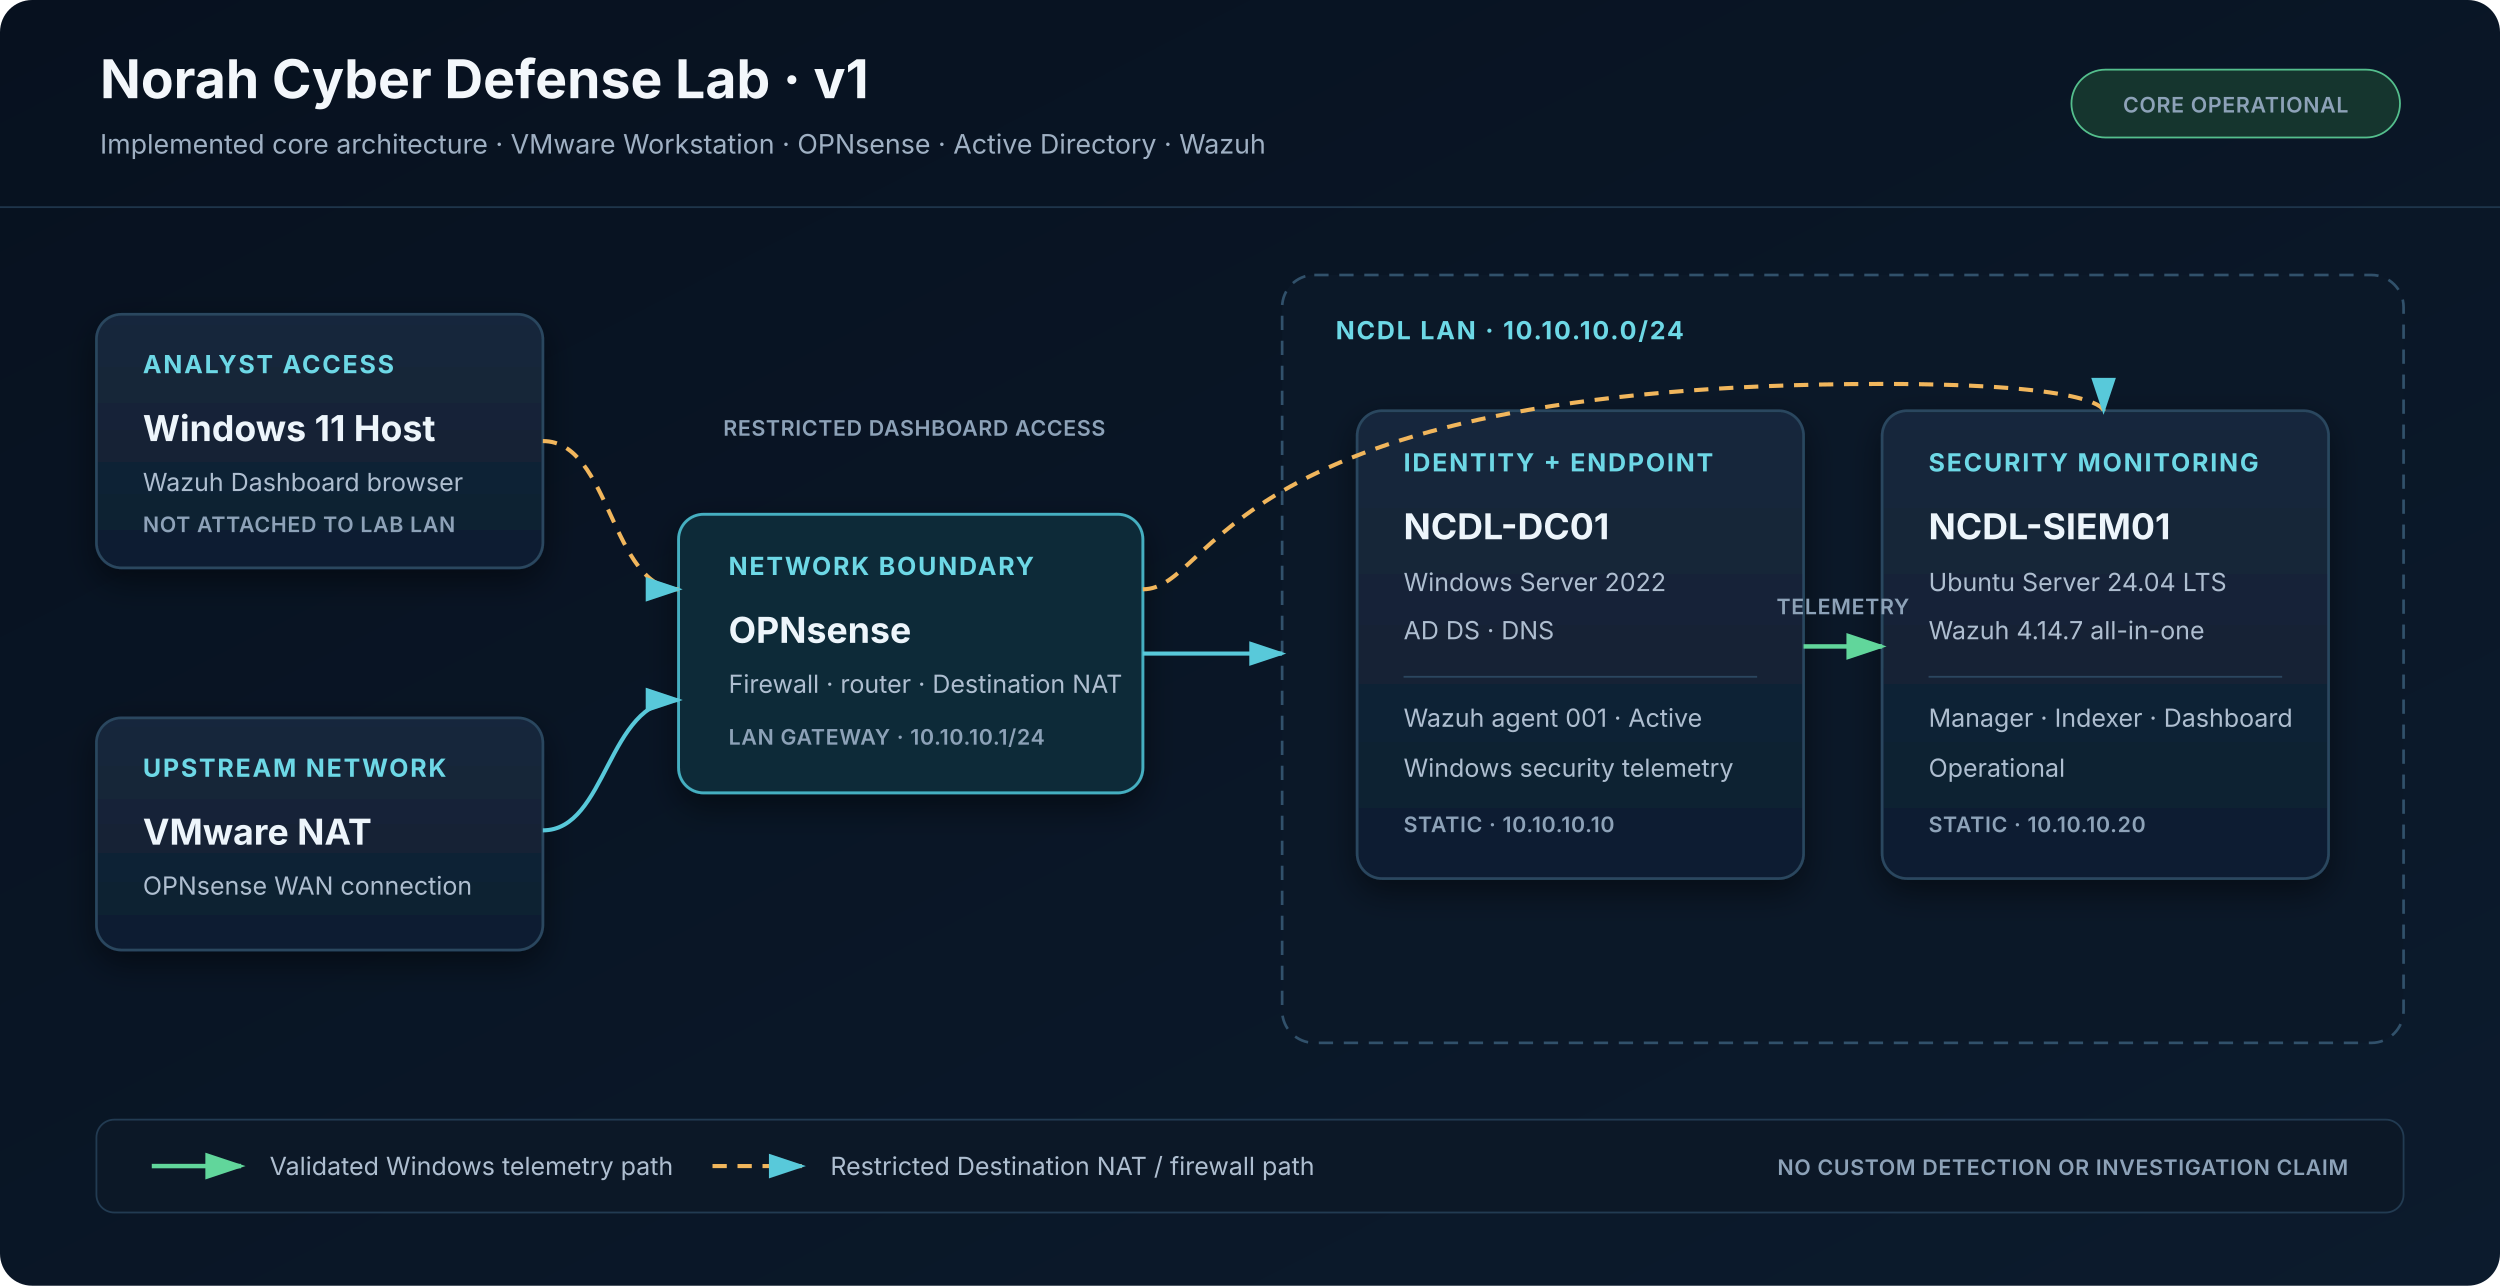
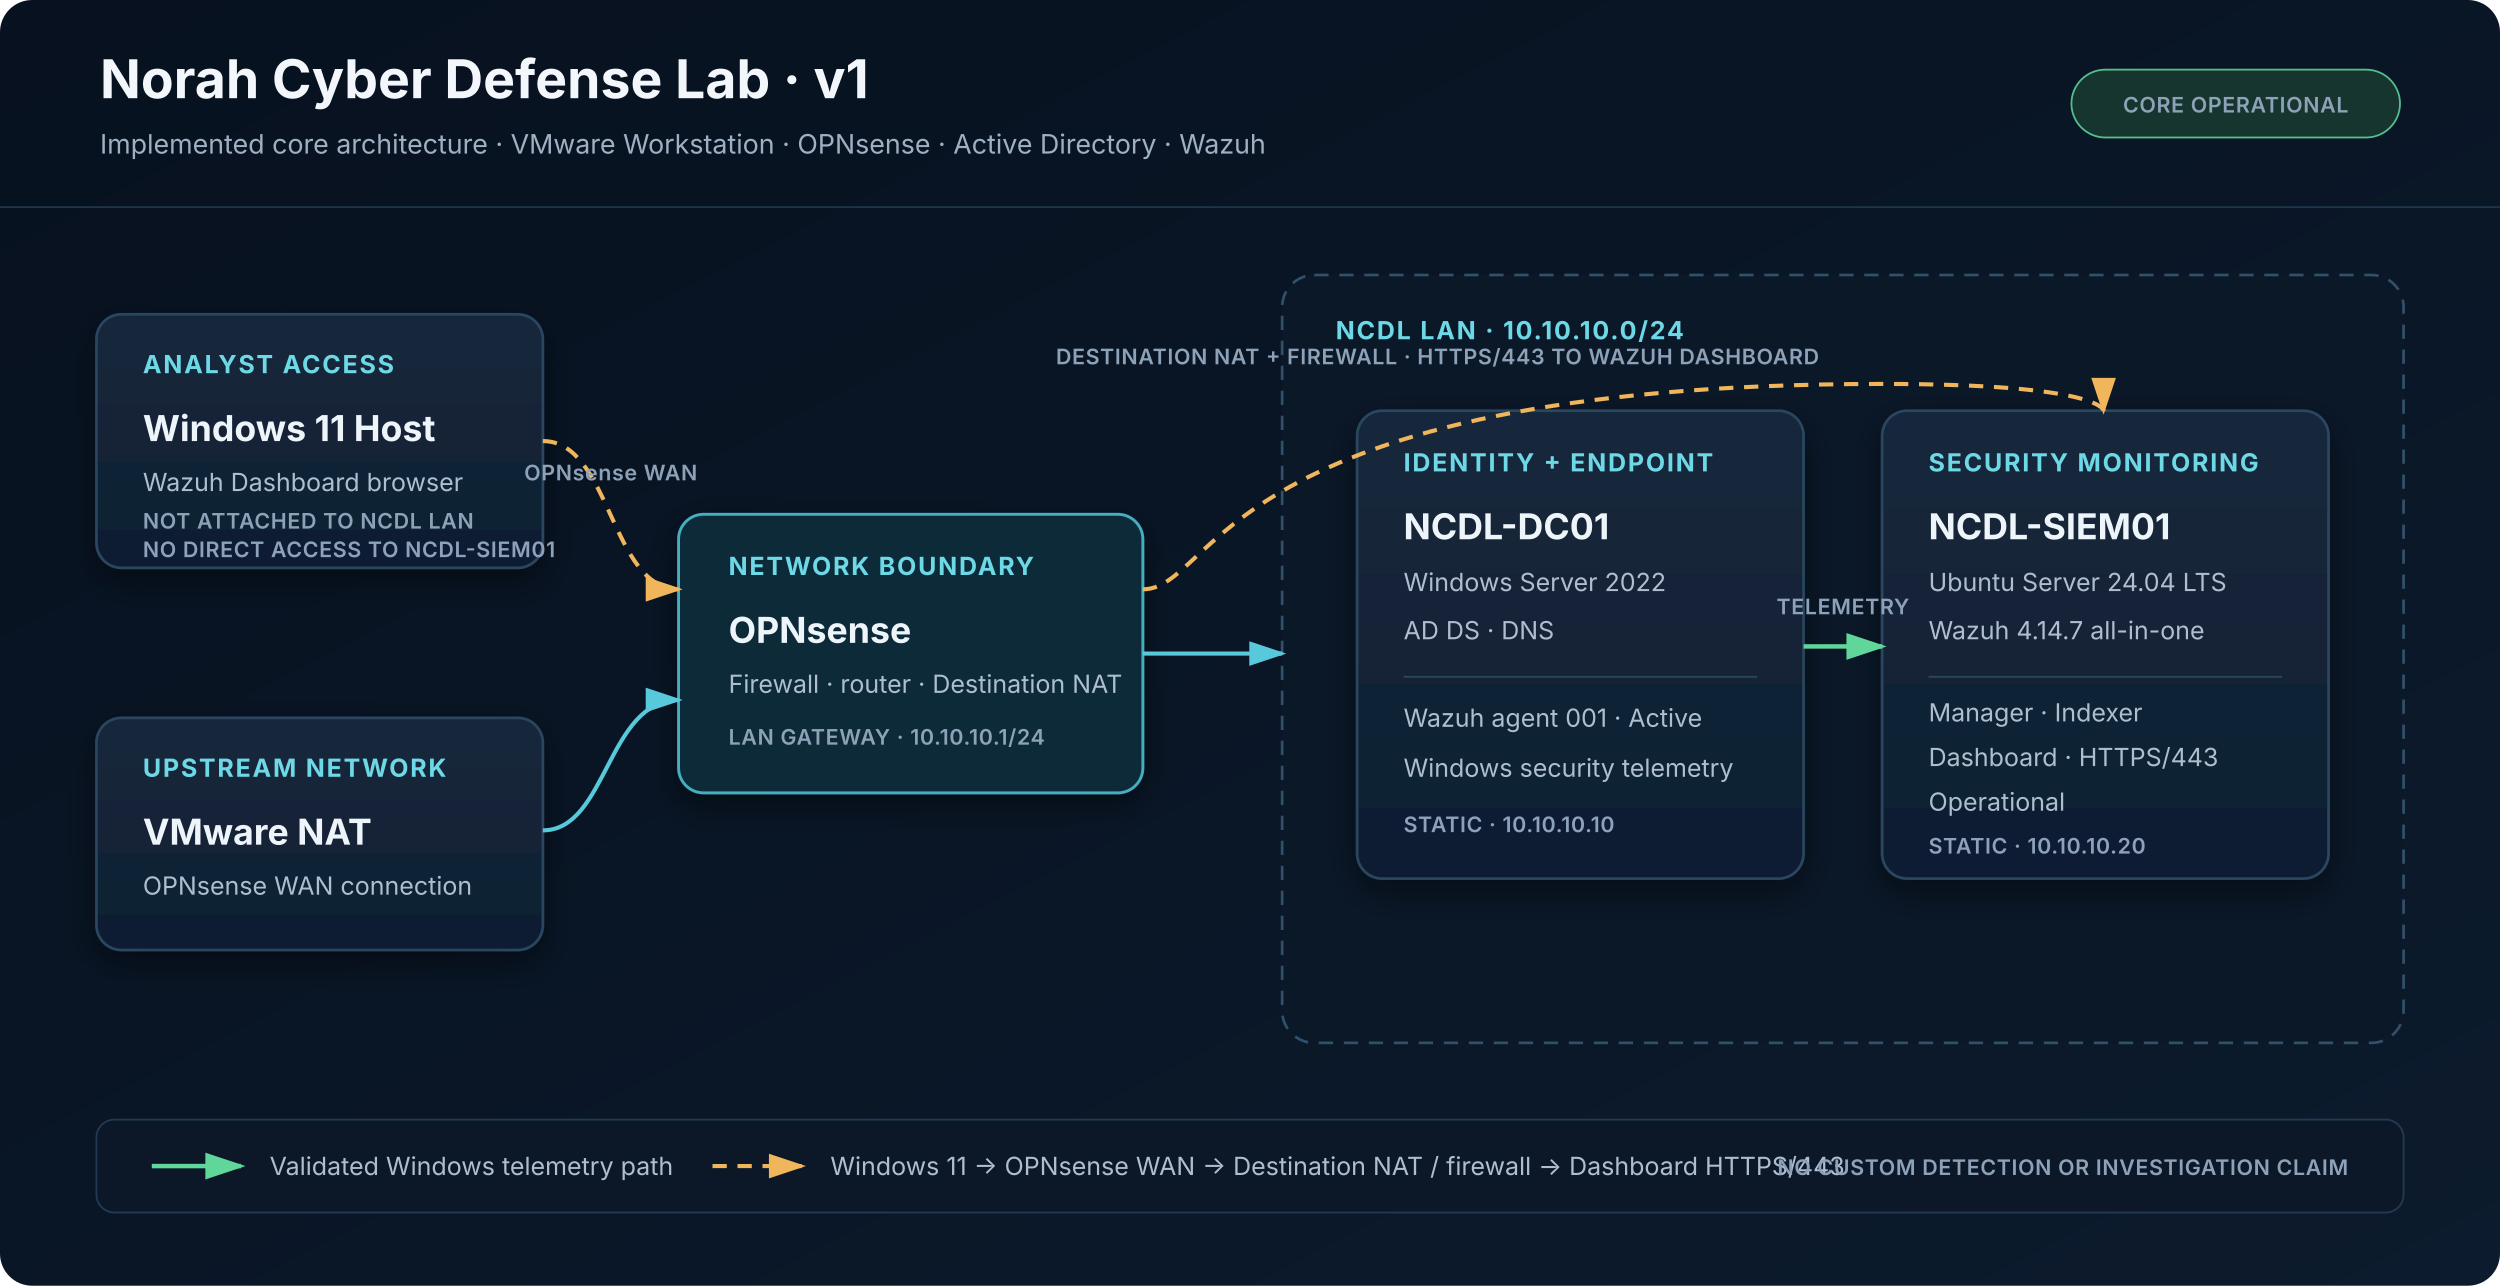
<svg xmlns="http://www.w3.org/2000/svg" width="1400" height="720" viewBox="0 0 1400 720" role="img" aria-labelledby="title desc">
  <defs>
    <linearGradient id="background" x1="0" y1="0" x2="1" y2="1">
      <stop offset="0" stop-color="#07111f" />
      <stop offset="1" stop-color="#0c1b2d" />
    </linearGradient>
    <linearGradient id="panel" x1="0" y1="0" x2="0" y2="1">
      <stop offset="0" stop-color="#15283c" />
      <stop offset="1" stop-color="#0f1e30" />
    </linearGradient>
    <filter id="shadow" x="-20%" y="-20%" width="140%" height="140%">
      <feDropShadow dx="0" dy="7" stdDeviation="9" flood-color="#020812" flood-opacity="0.46" />
    </filter>
    <marker id="arrow" markerWidth="10" markerHeight="10" refX="8" refY="3" orient="auto" markerUnits="strokeWidth">
      <path d="M0,0 L0,6 L9,3 z" fill="#58c9da" />
    </marker>
    <marker id="arrow-green" markerWidth="10" markerHeight="10" refX="8" refY="3" orient="auto" markerUnits="strokeWidth">
      <path d="M0,0 L0,6 L9,3 z" fill="#61d69b" />
    </marker>
+     <marker id="arrow-amber" markerWidth="10" markerHeight="10" refX="8" refY="3" orient="auto" markerUnits="strokeWidth">
+       <path d="M0,0 L0,6 L9,3 z" fill="#f1b65c" />
+     </marker>
    <style>
      .heading { font: 700 30px Inter, Segoe UI, Arial, sans-serif; fill: #f3f7fb; }
      .subheading { font: 400 15px Inter, Segoe UI, Arial, sans-serif; fill: #9fb0c3; }
      .label { font: 700 14px Inter, Segoe UI, Arial, sans-serif; fill: #6dd8e6; letter-spacing: 1px; }
      .title { font: 700 20px Inter, Segoe UI, Arial, sans-serif; fill: #edf5fb; }
      .body { font: 400 14px Inter, Segoe UI, Arial, sans-serif; fill: #aebed0; }
      .small { font: 600 12px Inter, Segoe UI, Arial, sans-serif; fill: #8da2b8; letter-spacing: .35px; }
      .panel { fill: url(#panel); stroke: #2b465f; stroke-width: 1.5; }
      .edge { fill: #102c39; stroke: #45afc1; stroke-width: 1.6; }
      .lan { fill: #0b1828; stroke: #31516b; stroke-width: 1.5; stroke-dasharray: 8 6; }
      .flow { fill: none; stroke: #58c9da; stroke-width: 2.3; marker-end: url(#arrow); }
      .telemetry { fill: none; stroke: #61d69b; stroke-width: 2.5; marker-end: url(#arrow-green); }
-       .restricted { fill: none; stroke: #f1b65c; stroke-width: 2.3; stroke-dasharray: 8 6; marker-end: url(#arrow); }
+       .restricted { fill: none; stroke: #f1b65c; stroke-width: 2.3; stroke-dasharray: 8 6; marker-end: url(#arrow-amber); }
    </style>
  </defs>
  <rect width="1400" height="720" rx="18" fill="url(#background)" />
  <path d="M0 116 H1400" stroke="#1e354b" />
  <text x="56" y="55" class="heading">Norah Cyber Defense Lab · v1</text>
  <text x="56" y="86" class="subheading">Implemented core architecture · VMware Workstation · OPNsense · Active Directory · Wazuh</text>
  <rect x="1160" y="39" width="184" height="38" rx="19" fill="#15352e" stroke="#54bf8d" />
  <text x="1252" y="63" text-anchor="middle" class="small" fill="#79dfa9">CORE OPERATIONAL</text>
  <rect x="54" y="176" width="250" height="142" rx="14" class="panel" filter="url(#shadow)" />
  <text x="80" y="209" class="label">ANALYST ACCESS</text>
  <text x="80" y="247" class="title">Windows 11 Host</text>
  <text x="80" y="275" class="body">Wazuh Dashboard browser</text>
-   <text x="80" y="298" class="small">NOT ATTACHED TO LAB LAN</text>
+   <text x="80" y="296" class="small">NOT ATTACHED TO NCDL LAN</text>
+   <text x="80" y="312" class="small">NO DIRECT ACCESS TO NCDL-SIEM01</text>
  <rect x="54" y="402" width="250" height="130" rx="14" class="panel" filter="url(#shadow)" />
  <text x="80" y="435" class="label">UPSTREAM NETWORK</text>
  <text x="80" y="473" class="title">VMware NAT</text>
  <text x="80" y="501" class="body">OPNsense WAN connection</text>
  <rect x="380" y="288" width="260" height="156" rx="14" class="edge" filter="url(#shadow)" />
  <text x="408" y="322" class="label">NETWORK BOUNDARY</text>
  <text x="408" y="360" class="title">OPNsense</text>
  <text x="408" y="388" class="body">Firewall · router · Destination NAT</text>
  <text x="408" y="417" class="small">LAN GATEWAY · 10.10.10.1/24</text>
  <rect x="718" y="154" width="628" height="430" rx="18" class="lan" />
  <text x="748" y="190" class="label">NCDL LAN · 10.10.10.0/24</text>
  <rect x="760" y="230" width="250" height="262" rx="14" class="panel" filter="url(#shadow)" />
  <text x="786" y="264" class="label">IDENTITY + ENDPOINT</text>
  <text x="786" y="302" class="title">NCDL-DC01</text>
  <text x="786" y="331" class="body">Windows Server 2022</text>
  <text x="786" y="358" class="body">AD DS · DNS</text>
  <path d="M786 379 H984" stroke="#2b465f" />
  <text x="786" y="407" class="body">Wazuh agent 001 · Active</text>
  <text x="786" y="435" class="body">Windows security telemetry</text>
  <text x="786" y="466" class="small">STATIC · 10.10.10.10</text>
  <rect x="1054" y="230" width="250" height="262" rx="14" class="panel" filter="url(#shadow)" />
  <text x="1080" y="264" class="label">SECURITY MONITORING</text>
  <text x="1080" y="302" class="title">NCDL-SIEM01</text>
  <text x="1080" y="331" class="body">Ubuntu Server 24.04 LTS</text>
  <text x="1080" y="358" class="body">Wazuh 4.14.7 all-in-one</text>
  <path d="M1080 379 H1278" stroke="#2b465f" />
-   <text x="1080" y="407" class="body">Manager · Indexer · Dashboard</text>
-   <text x="1080" y="435" class="body">Operational</text>
-   <text x="1080" y="466" class="small">STATIC · 10.10.10.20</text>
+   <text x="1080" y="404" class="body">Manager · Indexer</text>
+   <text x="1080" y="429" class="body">Dashboard · HTTPS/443</text>
+   <text x="1080" y="454" class="body">Operational</text>
+   <text x="1080" y="478" class="small">STATIC · 10.10.10.20</text>
  <path d="M304 465 C340 465 340 392 380 392" class="flow" />
  <path d="M640 366 H718" class="flow" />
  <path d="M1010 362 H1054" class="telemetry" />
  <text x="1032" y="344" text-anchor="middle" class="small" fill="#79dfa9">TELEMETRY</text>
  <path d="M304 247 C342 247 342 330 380 330" class="restricted" />
  <path d="M640 330 C681 330 681 215 1054 215 C1178 215 1178 230 1178 230" class="restricted" />
-   <text x="512" y="244" text-anchor="middle" class="small" fill="#f1c97f">RESTRICTED DASHBOARD ACCESS</text>
+   <text x="342" y="269" text-anchor="middle" class="small" fill="#f1c97f">OPNsense WAN</text>
+   <text x="805" y="204" text-anchor="middle" class="small" fill="#f1c97f">DESTINATION NAT + FIREWALL · HTTPS/443 TO WAZUH DASHBOARD</text>
  <rect x="54" y="627" width="1292" height="52" rx="10" fill="#0c1827" stroke="#223b52" />
  <line x1="85" y1="653" x2="135" y2="653" class="telemetry" />
  <text x="151" y="658" class="body">Validated Windows telemetry path</text>
  <line x1="399" y1="653" x2="449" y2="653" class="restricted" />
-   <text x="465" y="658" class="body">Restricted Destination NAT / firewall path</text>
+   <text x="465" y="658" class="body">Windows 11 → OPNsense WAN → Destination NAT / firewall → Dashboard HTTPS/443</text>
  <text x="1315" y="658" text-anchor="end" class="small">NO CUSTOM DETECTION OR INVESTIGATION CLAIM</text>
</svg>
